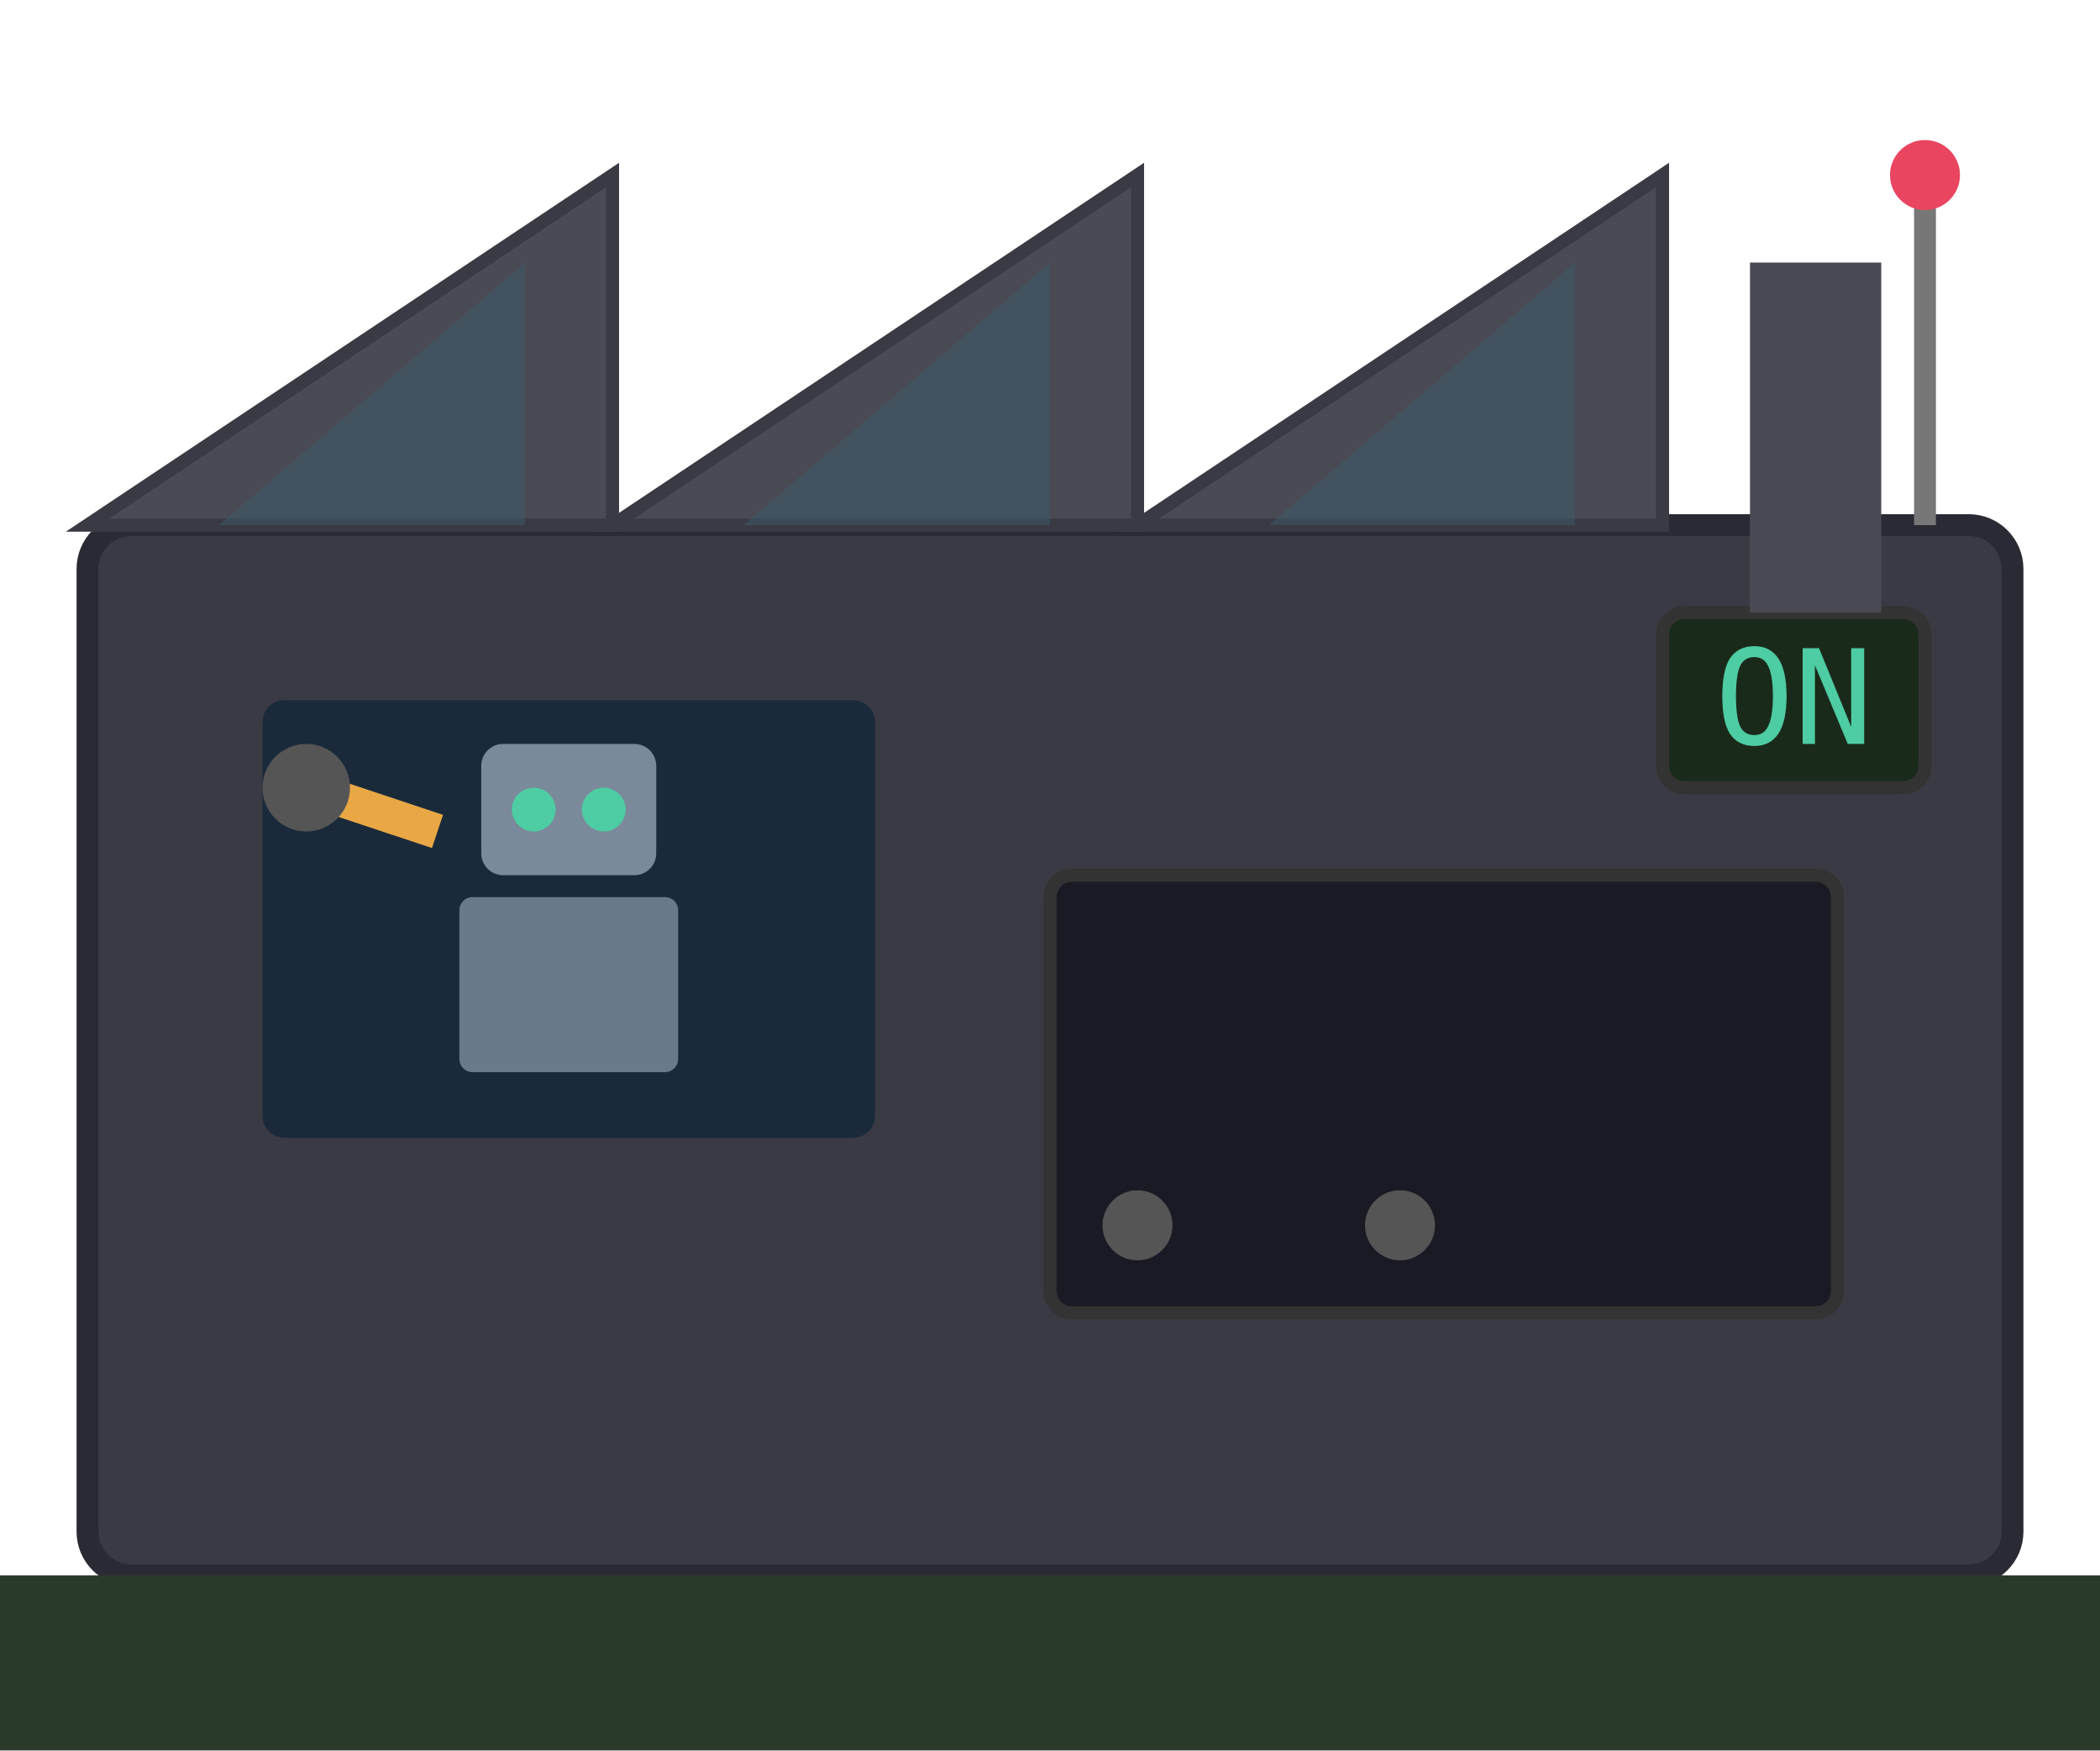
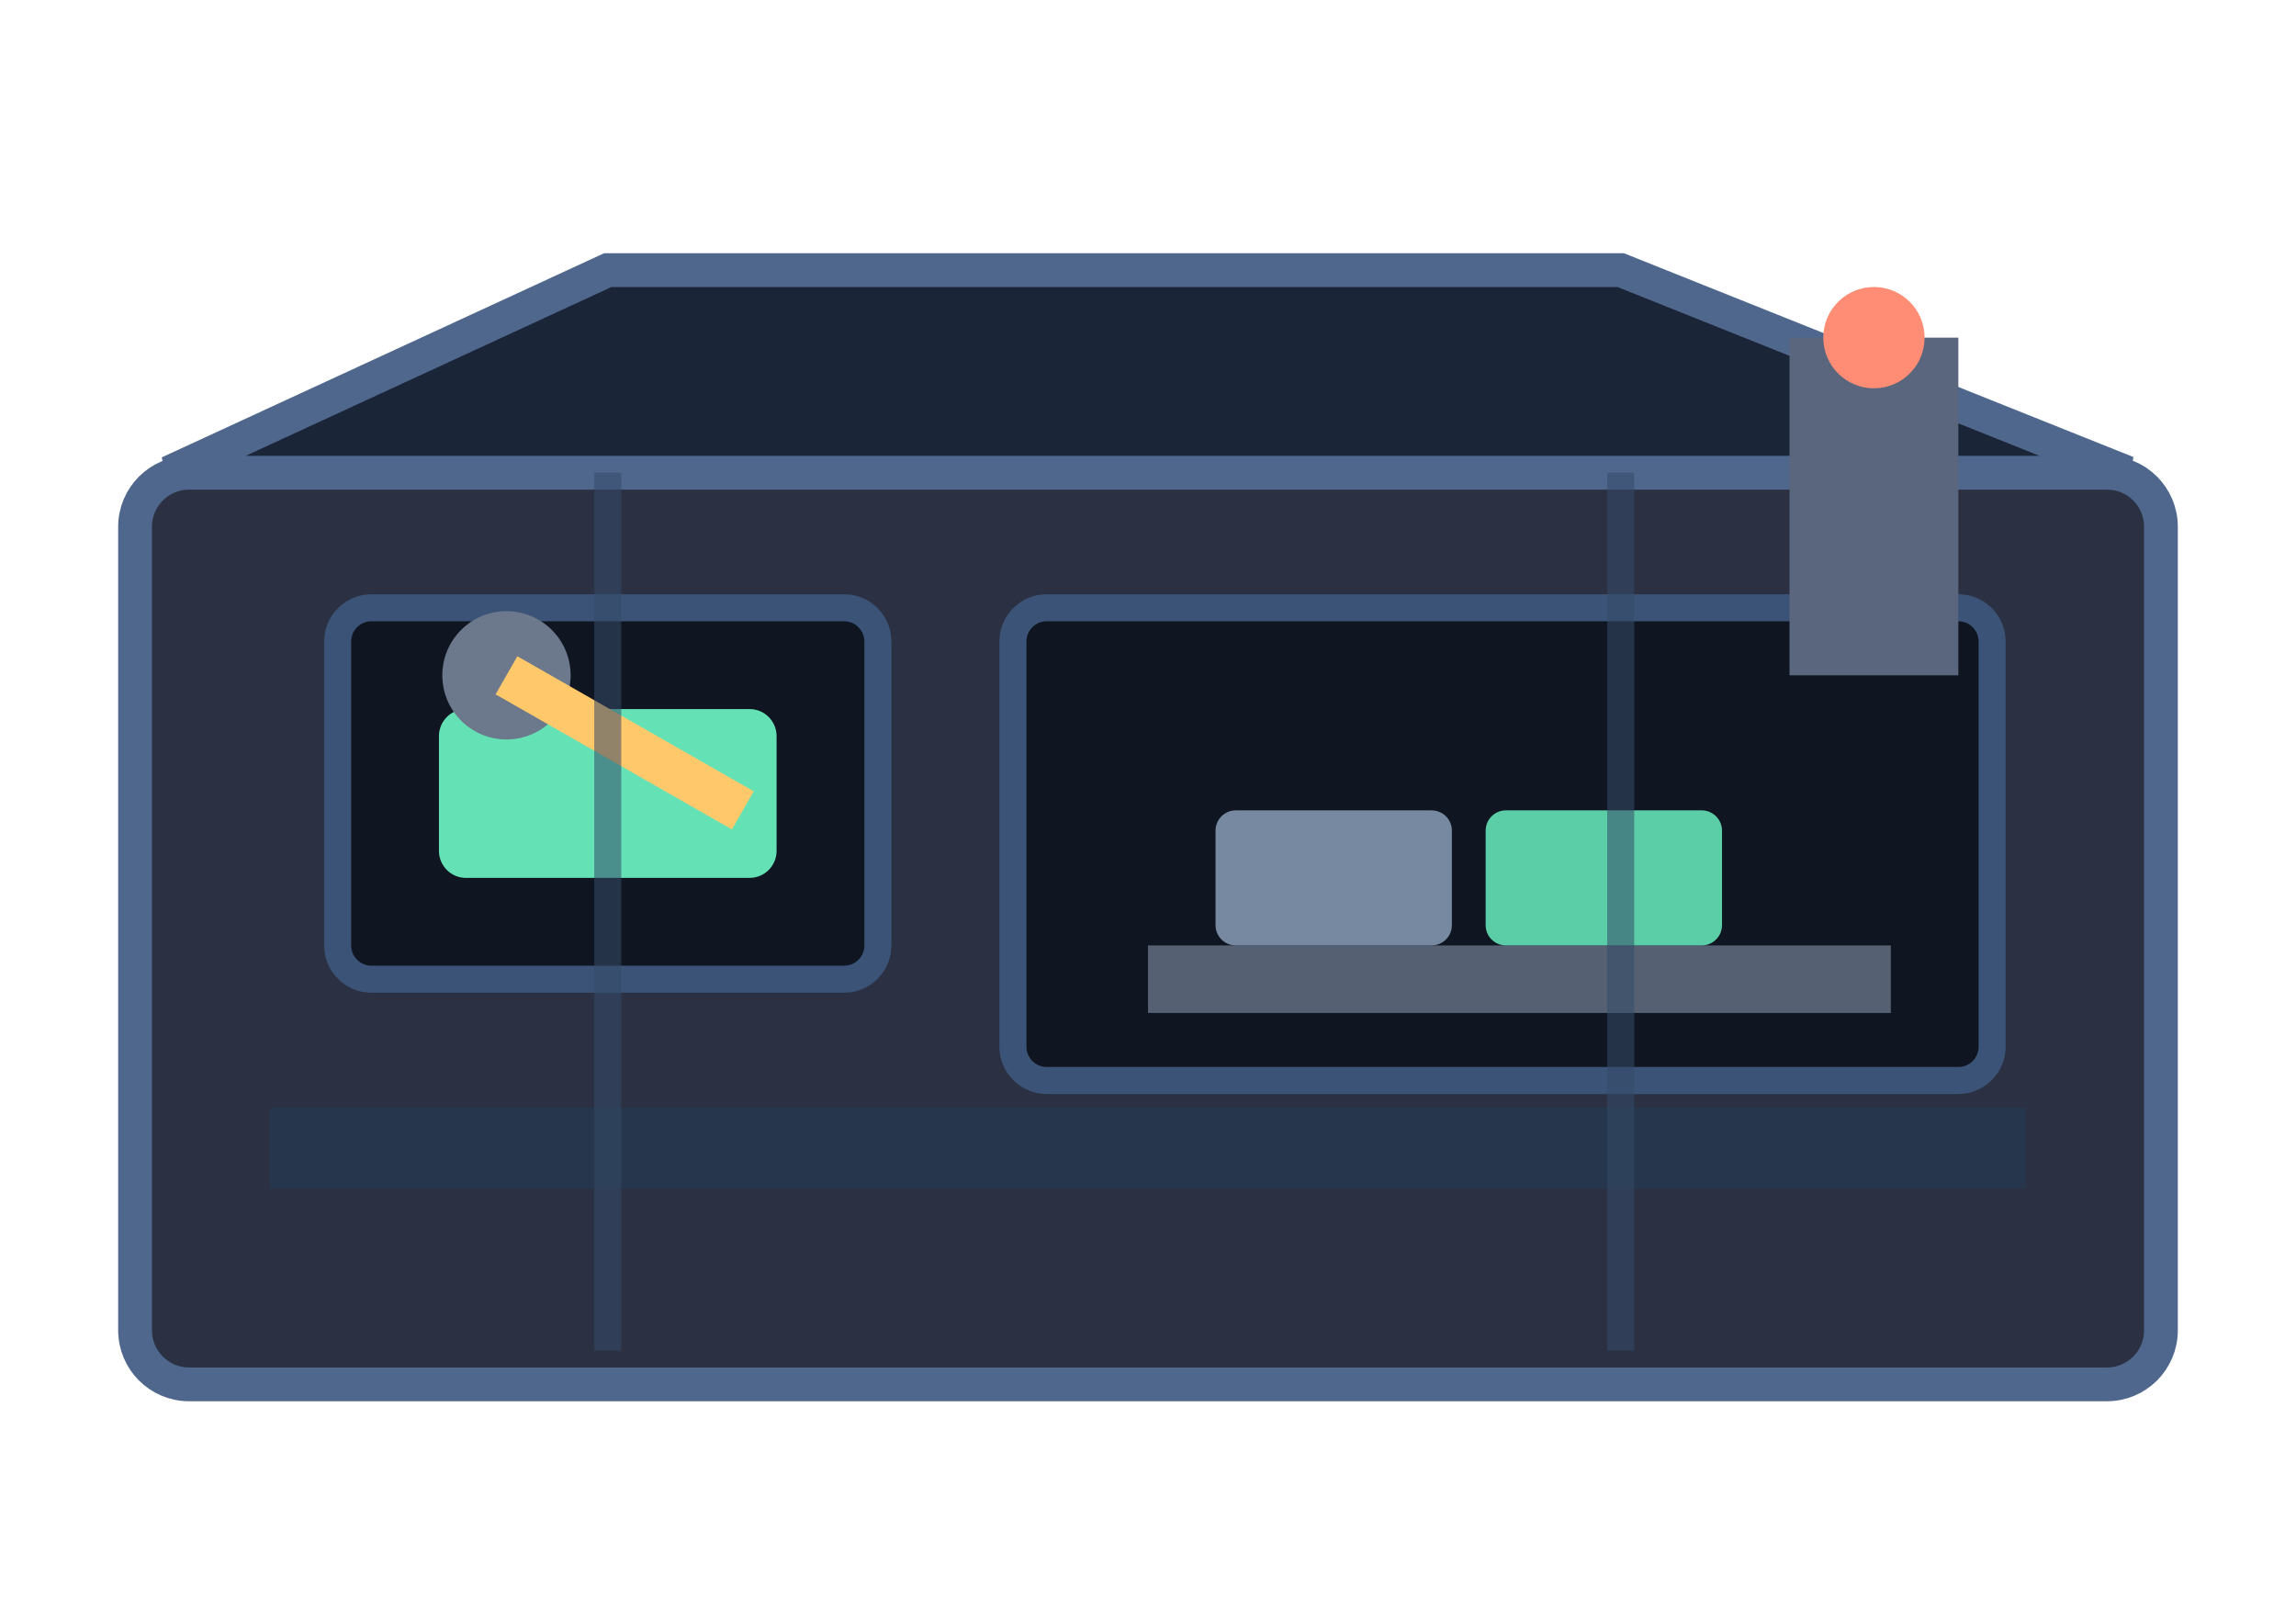
- <svg xmlns="http://www.w3.org/2000/svg" viewBox="0 0 48 40" width="48" height="40">
-   <rect x="2" y="12" width="44" height="24" rx="1" fill="#3a3a44" stroke="#2a2a34" stroke-width="0.5" />
-   <polygon points="2,12 14,4 14,12" fill="#4a4a54" stroke="#3a3a44" stroke-width="0.3" />
-   <polygon points="14,12 26,4 26,12" fill="#4a4a54" stroke="#3a3a44" stroke-width="0.3" />
-   <polygon points="26,12 38,4 38,12" fill="#4a4a54" stroke="#3a3a44" stroke-width="0.3" />
-   <polygon points="5,12 12,6 12,12" fill="#3a5a6a" opacity="0.5" />
-   <polygon points="17,12 24,6 24,12" fill="#3a5a6a" opacity="0.5" />
-   <polygon points="29,12 36,6 36,12" fill="#3a5a6a" opacity="0.5" />
-   <rect x="6" y="16" width="14" height="10" rx="0.5" fill="#1a2a3a" />
-   <rect x="11" y="17" width="4" height="3" rx="0.5" fill="#7a8a9a" />
-   <circle cx="12.2" cy="18.5" r="0.5" fill="#4ecca3" />
-   <circle cx="13.8" cy="18.5" r="0.5" fill="#4ecca3" />
-   <rect x="10.5" y="20.5" width="5" height="4" rx="0.3" fill="#6a7a8a" />
-   <line x1="7" y1="18" x2="10" y2="19" stroke="#e9a845" stroke-width="0.8">
-     <animate attributeName="x2" values="10;11;10" dur="2s" repeatCount="indefinite" />
-   </line>
-   <circle cx="7" cy="18" r="1" fill="#555" />
-   <rect x="24" y="20" width="18" height="10" rx="0.5" fill="#1a1a24" stroke="#333" stroke-width="0.3" />
-   <circle cx="26" cy="28" r="0.8" fill="#555">
-     <animate attributeName="cx" values="26;42;26" dur="3s" repeatCount="indefinite" />
-   </circle>
-   <circle cx="32" cy="28" r="0.8" fill="#555">
-     <animate attributeName="cx" values="32;42;26;32" dur="3s" repeatCount="indefinite" />
-   </circle>
-   <rect x="38" y="14" width="6" height="4" rx="0.5" fill="#1a2a1a" stroke="#333" stroke-width="0.3" />
-   <text x="41" y="17" text-anchor="middle" font-size="3" fill="#4ecca3" font-family="monospace">ON</text>
-   <rect x="40" y="6" width="3" height="8" fill="#4a4a54" />
-   <line x1="44" y1="4" x2="44" y2="12" stroke="#777" stroke-width="0.5" />
-   <circle cx="44" cy="4" r="0.8" fill="#e94560">
-     <animate attributeName="opacity" values="1;0.3;1" dur="1.5s" repeatCount="indefinite" />
-   </circle>
-   <rect x="0" y="36" width="48" height="4" fill="#2a3a2a" />
+ <svg xmlns="http://www.w3.org/2000/svg" viewBox="0 0 68 48" width="68" height="48">
+   <rect x="4" y="14" width="60" height="27" rx="1.6" fill="#2b3143" stroke="#50678d" stroke-width="1" />
+   <path d="M5 14 L18 8 H48 L63 14 Z" fill="#1b2538" stroke="#50678d" stroke-width="1" />
+   <rect x="10" y="18" width="16" height="11" rx="1" fill="#0f1621" stroke="#3a5377" stroke-width="0.8" />
+   <rect x="30" y="18" width="29" height="14" rx="1" fill="#0f1621" stroke="#3a5377" stroke-width="0.8" />
+   <rect x="13" y="21" width="10" height="5" rx="0.8" fill="#64e2b6" />
+   <path d="M34 29 H56" stroke="#556173" stroke-width="2" />
+   <rect x="36" y="24" width="7" height="4" rx="0.6" fill="#7788a1" />
+   <rect x="44" y="24" width="7" height="4" rx="0.6" fill="#64e2b6" opacity="0.9" />
+   <circle cx="15" cy="20" r="1.9" fill="#6c788b" />
+   <path d="M15 20 L22 24" stroke="#ffc86b" stroke-width="1.3" />
+   <rect x="53" y="10" width="5" height="10" fill="#59667d" />
+   <circle cx="55.5" cy="10" r="1.5" fill="#ff8c74" />
+   <path d="M8 34 H60" stroke="#26364c" stroke-width="2.4" />
+   <path d="M18 14 V40 M48 14 V40" stroke="#344a67" stroke-width="0.8" opacity="0.55" />
</svg>
